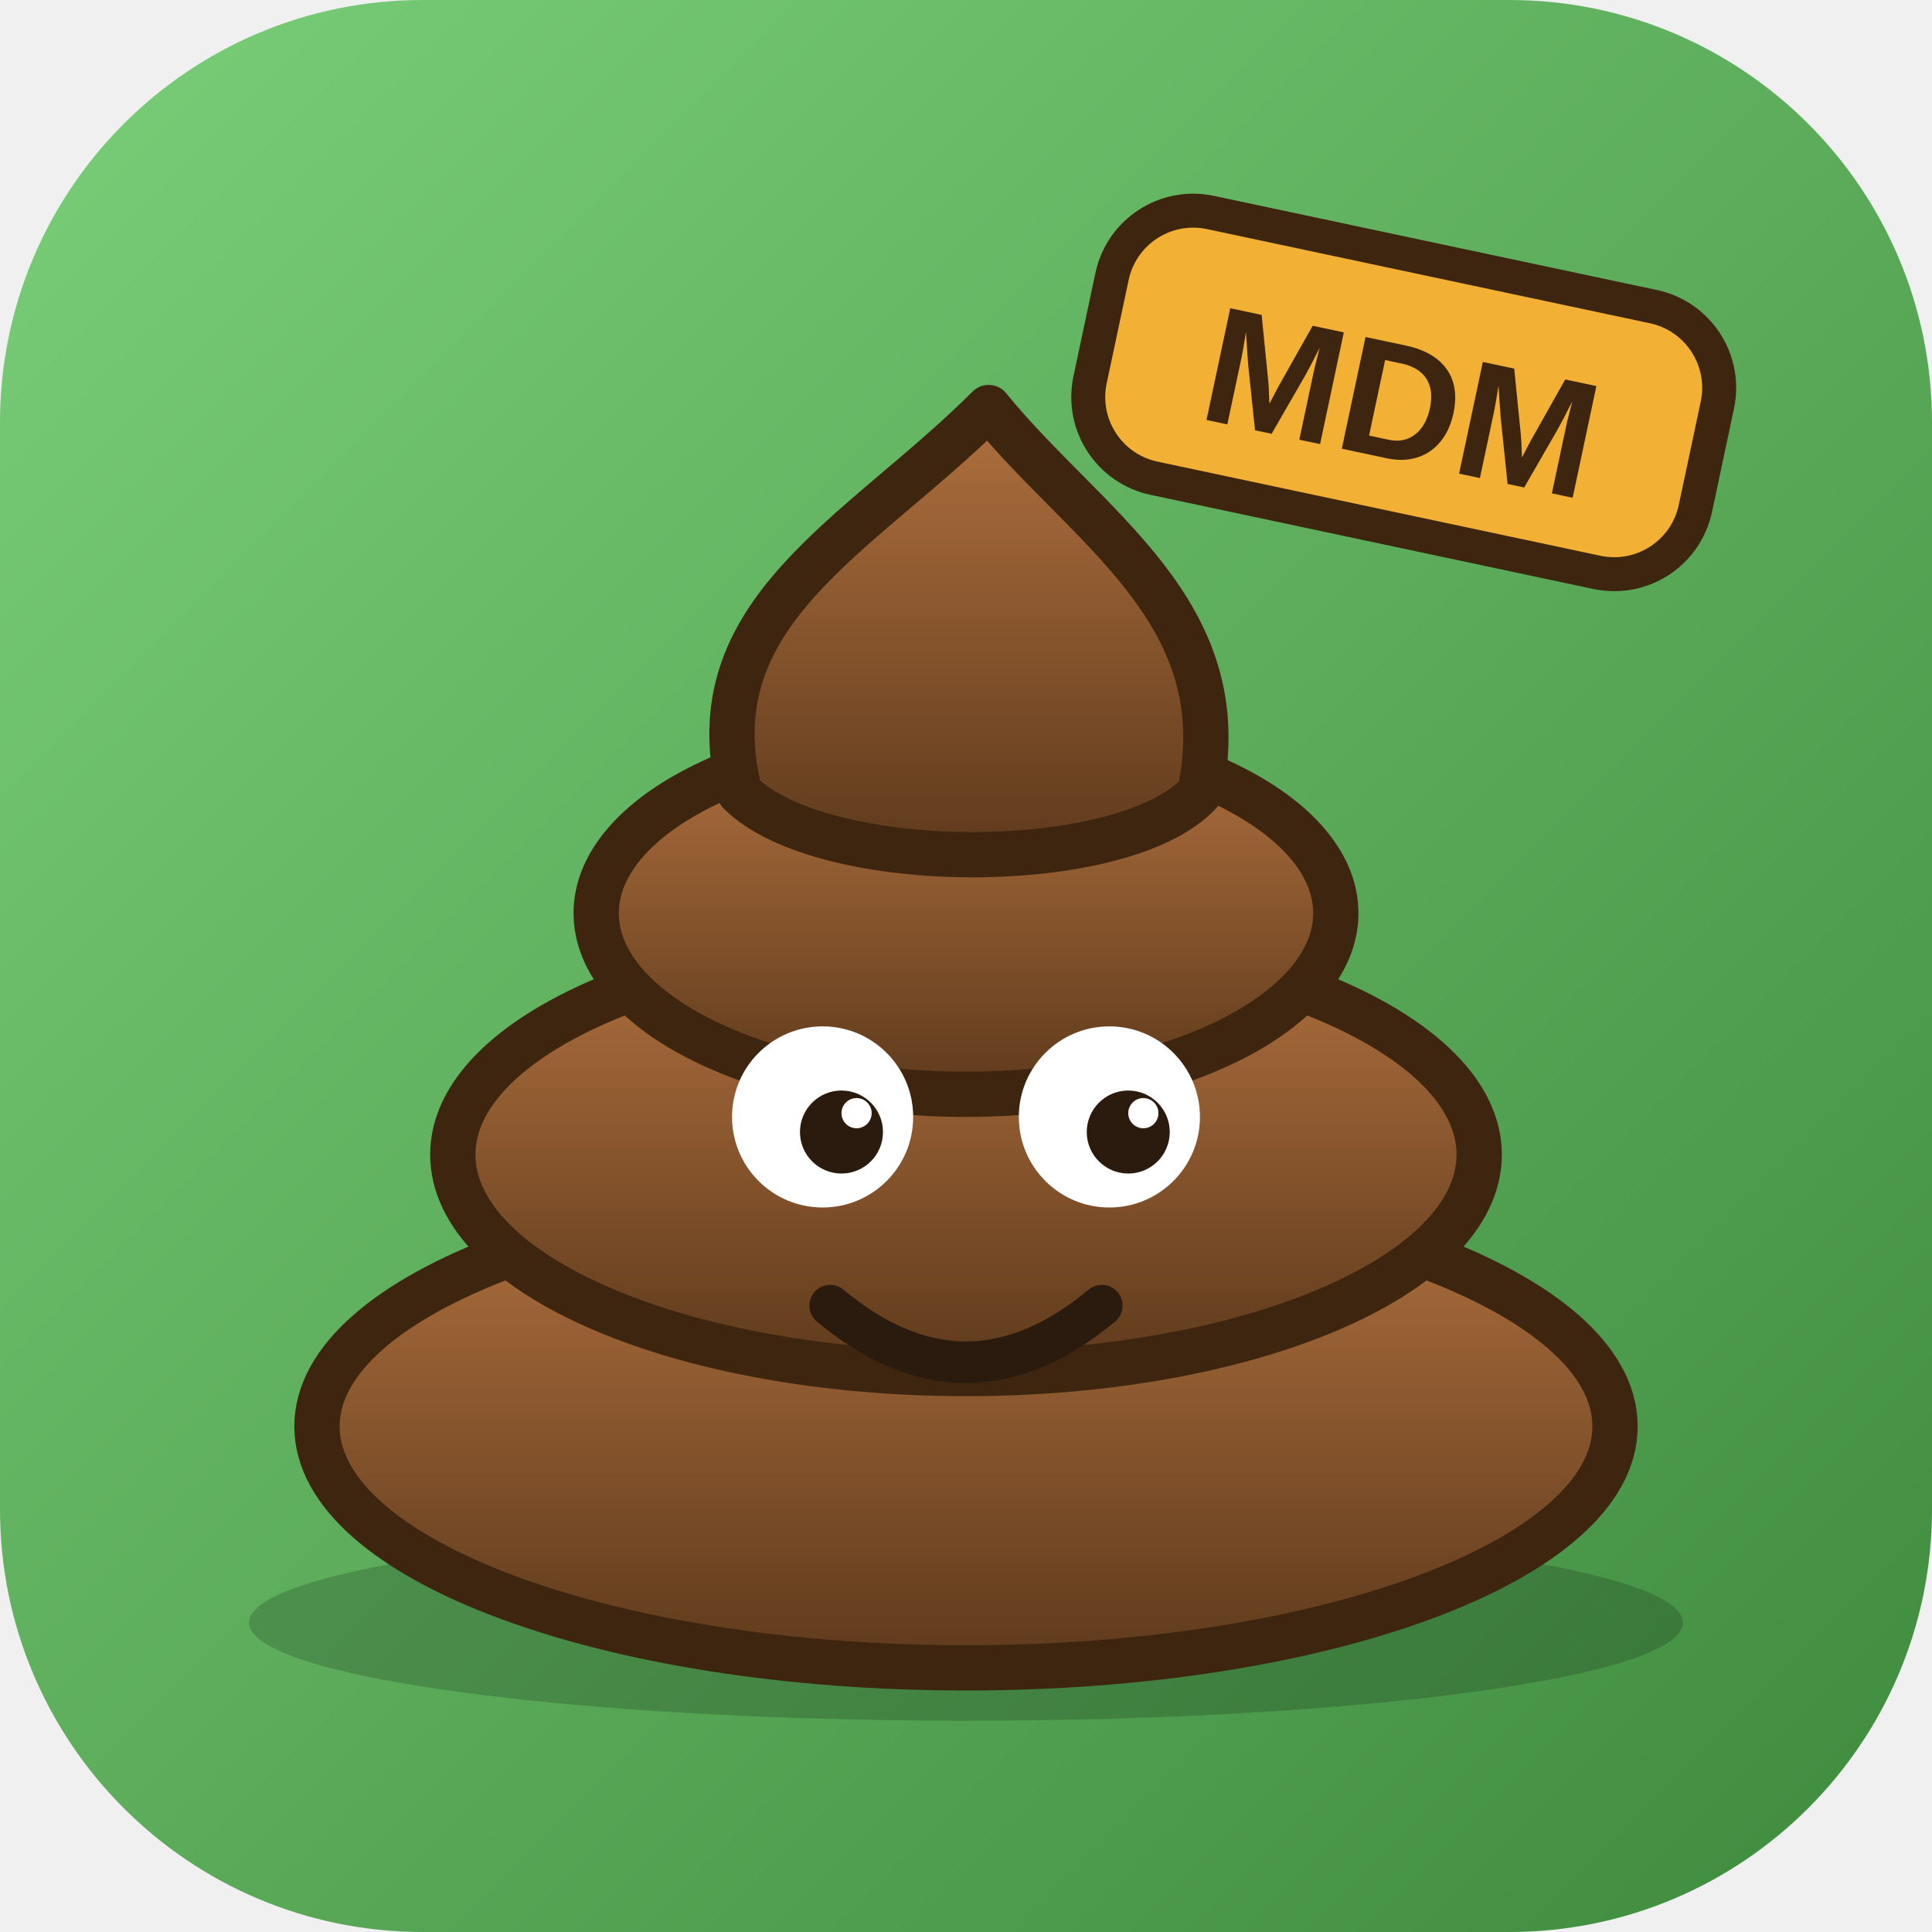
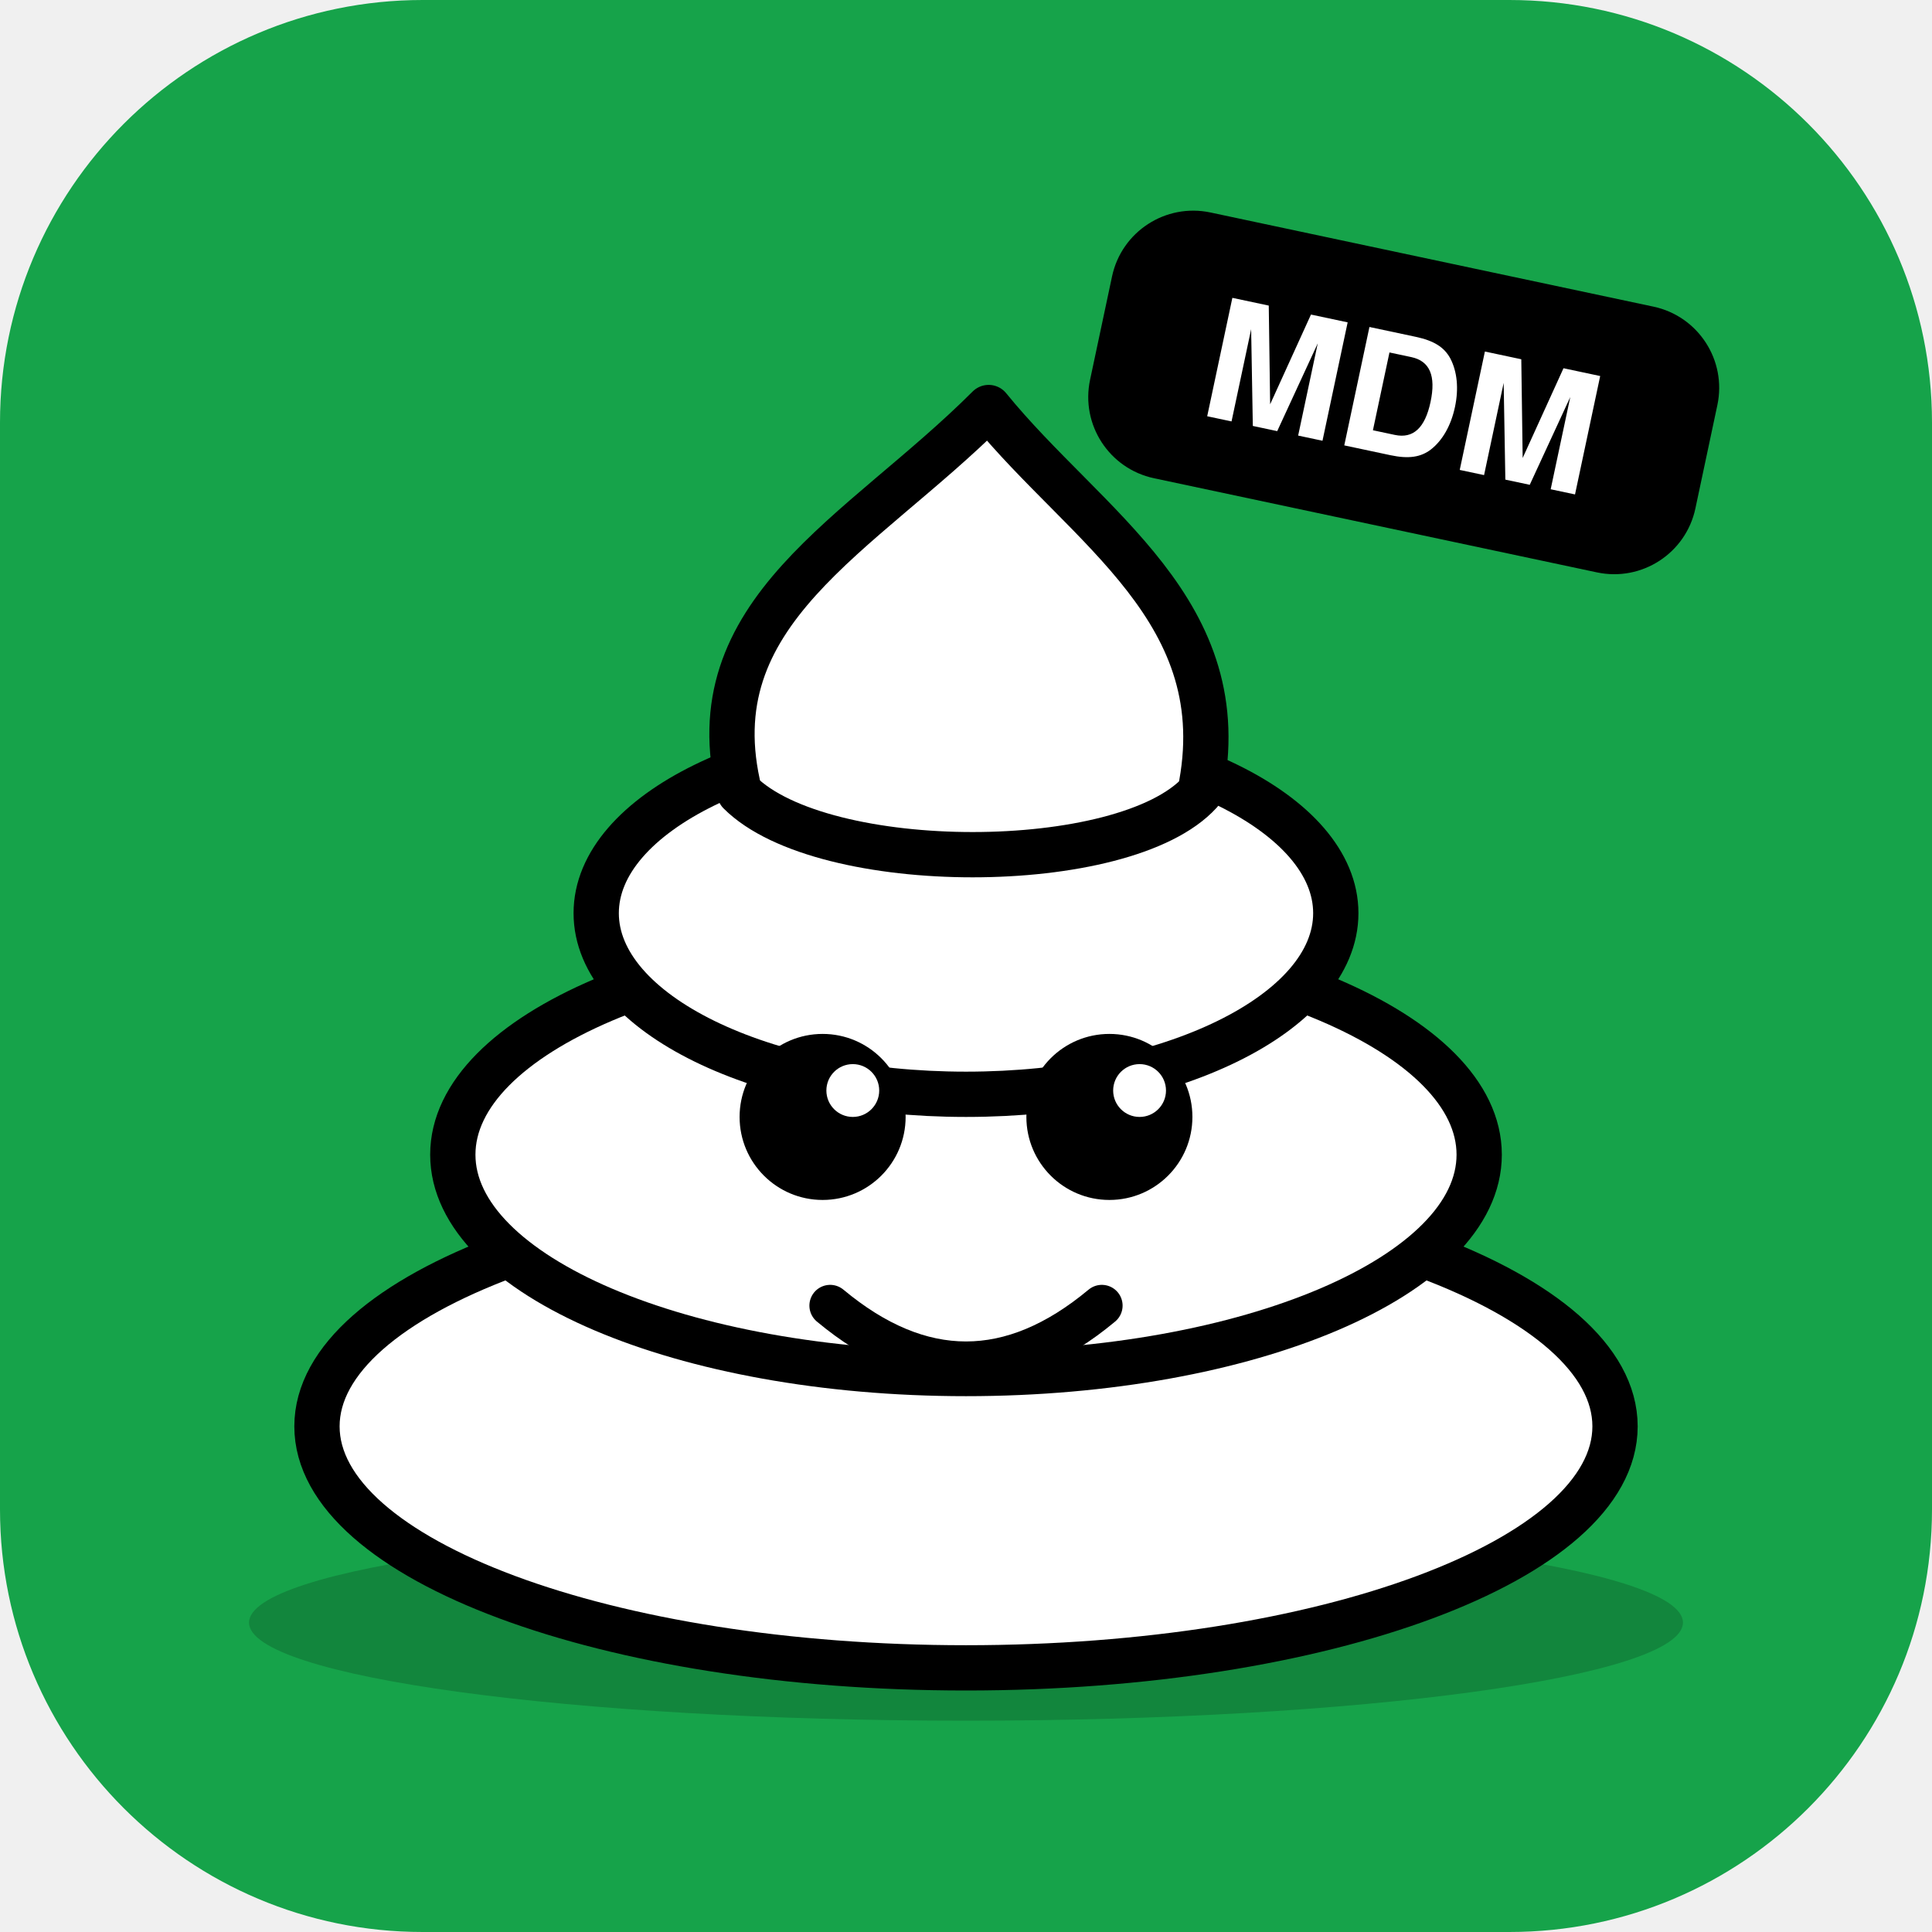
<svg xmlns="http://www.w3.org/2000/svg" viewBox="0 0 512 512" width="512" height="512">
-   <defs>
-     <linearGradient id="bg" x1="0" y1="0" x2="1" y2="1">
-       <stop offset="0" stop-color="#7BCF79" />
-       <stop offset="1" stop-color="#3E8A3E" />
-     </linearGradient>
-     <linearGradient id="pp" x1="0" y1="0" x2="0" y2="1">
-       <stop offset="0" stop-color="#B0703E" />
-       <stop offset="1" stop-color="#5E3A1C" />
-     </linearGradient>
-   </defs>
-   <rect width="512" height="512" rx="112" fill="url(#bg)" />
+   <rect width="512" height="512" rx="112" fill="#16A34A" />
  <ellipse cx="256" cy="430" rx="190" ry="26" fill="rgba(0,0,0,.18)" />
-   <g fill="url(#pp)" stroke="#3E2510" stroke-width="12" stroke-linejoin="round">
+   <g fill="#FFFFFF" stroke="#000000" stroke-width="12" stroke-linejoin="round">
    <ellipse cx="256" cy="378" rx="172" ry="64" />
    <ellipse cx="256" cy="306" rx="136" ry="58" />
    <ellipse cx="256" cy="242" rx="98" ry="48" />
    <path d="M262 108 c-34 34 -78 54 -66 102 c22 22 102 22 122 0 c10 -48 -30 -70 -56 -102z" />
  </g>
  <g>
-     <circle cx="218" cy="296" r="24" fill="#fff" />
-     <circle cx="294" cy="296" r="24" fill="#fff" />
-     <circle cx="223" cy="300" r="11" fill="#2B1A0E" />
-     <circle cx="299" cy="300" r="11" fill="#2B1A0E" />
-     <circle cx="227" cy="295" r="4" fill="#fff" />
-     <circle cx="303" cy="295" r="4" fill="#fff" />
+     <circle cx="218" cy="296" r="22" fill="#000" />
+     <circle cx="294" cy="296" r="22" fill="#000" />
+     <circle cx="226" cy="289" r="7" fill="#fff" />
+     <circle cx="302" cy="289" r="7" fill="#fff" />
  </g>
-   <path d="M220 346 q36 30 72 0" stroke="#2B1A0E" stroke-width="11" fill="none" stroke-linecap="round" />
+   <path d="M220 346 q36 30 72 0" stroke="#000" stroke-width="11" fill="none" stroke-linecap="round" />
  <g transform="translate(372,104) rotate(12)">
-     <rect x="-82" y="-36" width="164" height="72" rx="22" fill="#F2B134" stroke="#3E2510" stroke-width="9" />
-     <text x="0" y="18" text-anchor="middle" font-family="Arial Black, Arial, Helvetica, sans-serif" font-weight="900" font-size="44" fill="#3E2510">MDM</text>
+     <rect x="-82" y="-36" width="164" height="72" rx="22" fill="#000" />
+     <text x="0" y="17" text-anchor="middle" font-family="Helvetica Neue, Helvetica, Arial, sans-serif" font-weight="900" font-size="44" fill="#fff">MDM</text>
  </g>
</svg>
